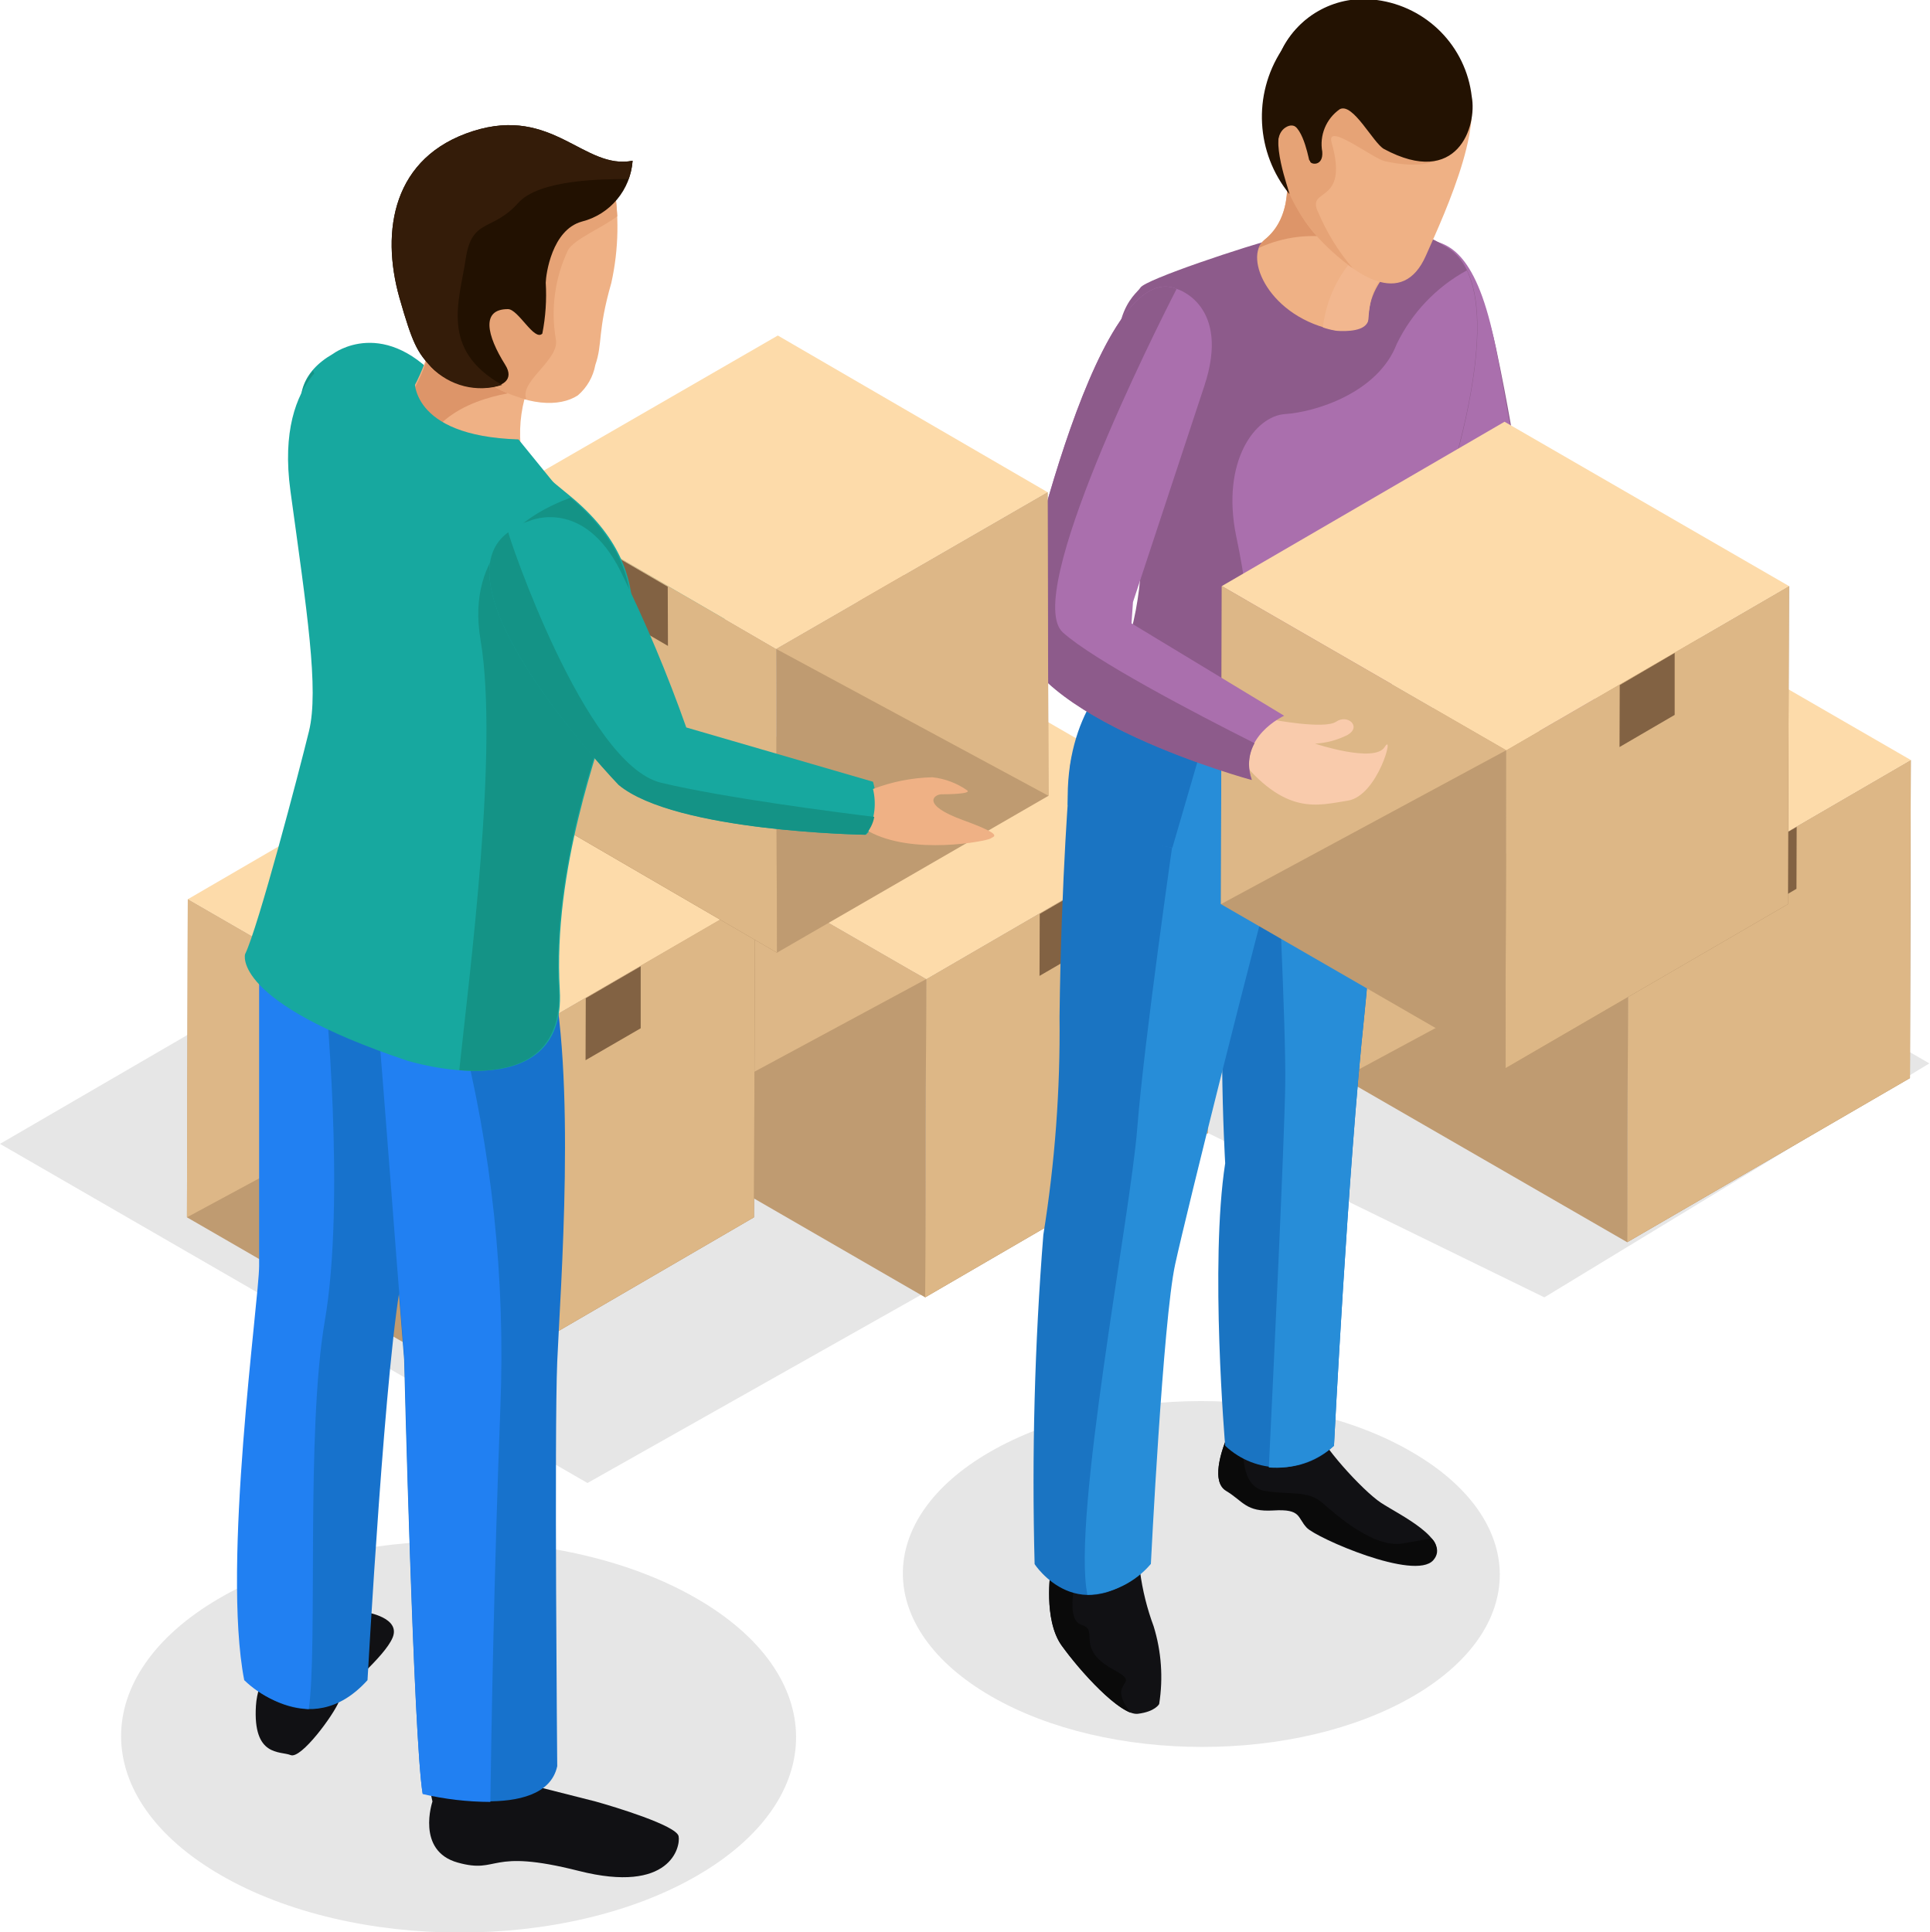
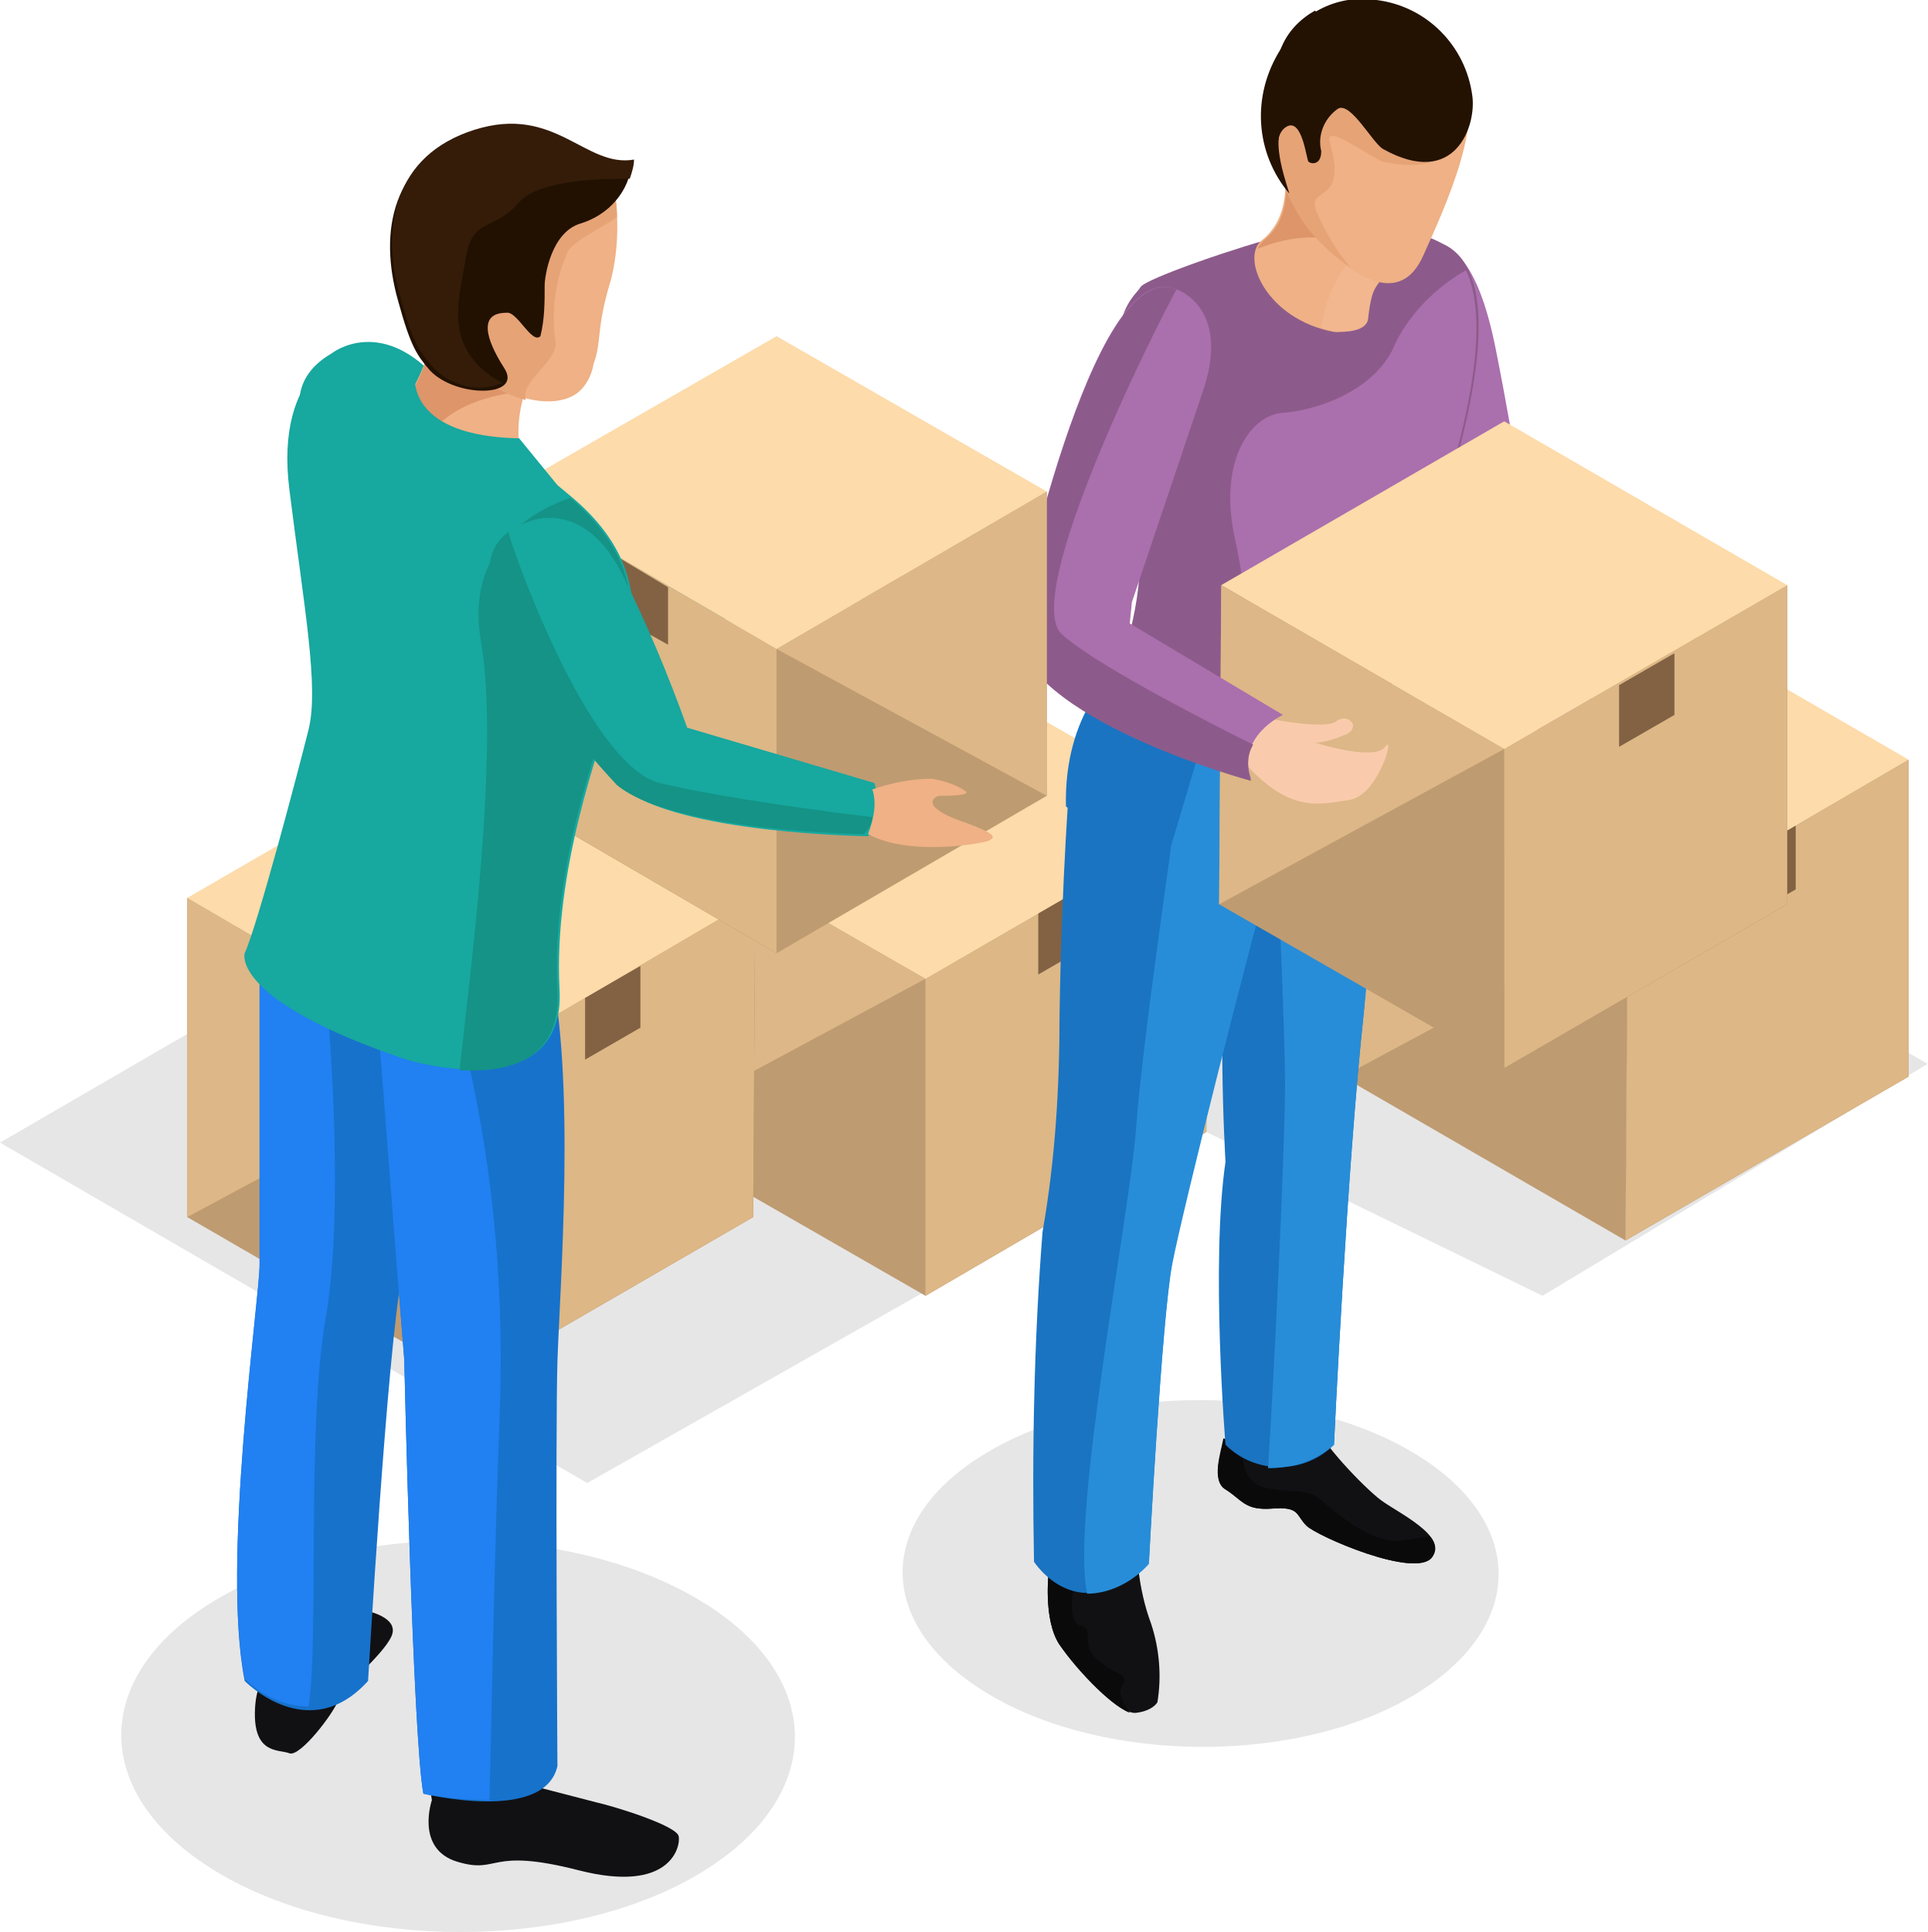
- <svg xmlns="http://www.w3.org/2000/svg" id="Layer_1" data-name="Layer 1" viewBox="0 0 90.61 90.75">
-   <defs>
-     <style>.cls-1,.cls-8{opacity:0.1;}.cls-2{fill:#a3805a;}.cls-3{fill:#ddb786;}.cls-4{fill:#826243;}.cls-5{fill:#bf9b71;}.cls-6{fill:#fddbaa;}.cls-7{fill:#ddb787;}.cls-9{fill:#bad1de;}.cls-10{fill:#efb185;}.cls-11{fill:#e6a376;}.cls-12{fill:#8d5b8b;}.cls-13{fill:#aa6fad;}.cls-14{fill:#111114;}.cls-15{fill:#0a0a0a;}.cls-16{fill:#1a74c2;}.cls-17{fill:#278dd8;}.cls-18{fill:#dd9569;}.cls-19{fill:#f2b78f;}.cls-20{fill:#231202;}.cls-21{fill:#f9cbac;}.cls-22{fill:#17a89f;}.cls-23{fill:#149386;}.cls-24{fill:#1772cc;}.cls-25{fill:#2180f2;}.cls-26{fill:#221101;}.cls-27{fill:#341c09;}</style>
-   </defs>
-   <polygon class="cls-1" points="90.61 49.95 63.02 34.02 42.01 46.23 27.41 37.8 0 53.73 27.59 69.66 56.73 53.22 72.53 60.94 90.61 49.95" />
-   <polygon class="cls-2" points="56.77 38.28 56.73 53.22 43.45 60.94 43.5 45.99 56.77 38.28" />
-   <polygon class="cls-3" points="56.77 38.28 56.73 53.22 43.45 60.94 43.5 45.99 56.77 38.28" />
-   <polygon class="cls-4" points="51.41 41.43 51.4 44.34 48.82 45.84 48.83 42.93 51.41 41.43" />
-   <polygon class="cls-5" points="43.5 45.99 43.45 60.94 30.09 53.22 30.13 38.28 43.5 45.99" />
-   <polygon class="cls-6" points="56.77 38.28 43.5 45.99 30.13 38.28 43.41 30.56 56.77 38.28" />
-   <polygon class="cls-7" points="30.09 53.22 43.5 45.99 30.13 38.28 30.09 53.22" />
-   <polygon class="cls-2" points="35.46 42.24 35.41 57.18 22.14 64.9 22.18 49.95 35.46 42.24" />
-   <polygon class="cls-3" points="35.46 42.24 35.41 57.18 22.14 64.9 22.18 49.95 35.46 42.24" />
-   <polygon class="cls-4" points="30.09 45.39 30.09 48.3 27.5 49.8 27.51 46.89 30.09 45.39" />
-   <polygon class="cls-5" points="22.18 49.95 22.14 64.9 8.78 57.18 8.82 42.24 22.18 49.95" />
-   <polygon class="cls-6" points="35.46 42.24 22.18 49.95 8.82 42.24 22.09 34.52 35.46 42.24" />
-   <polygon class="cls-7" points="8.78 57.18 22.18 49.95 8.82 42.24 8.78 57.18" />
-   <polygon class="cls-2" points="89.74 35.7 89.7 50.64 76.42 58.35 76.47 43.41 89.74 35.7" />
-   <polygon class="cls-3" points="89.74 35.7 89.7 50.64 76.42 58.35 76.47 43.41 89.74 35.7" />
-   <polygon class="cls-4" points="84.38 38.84 84.37 41.75 81.79 43.26 81.79 40.35 84.38 38.84" />
-   <polygon class="cls-5" points="76.47 43.41 76.42 58.35 63.06 50.64 63.1 35.7 76.47 43.41" />
-   <polygon class="cls-6" points="89.74 35.7 76.47 43.41 63.1 35.7 76.38 27.98 89.74 35.7" />
-   <polygon class="cls-7" points="63.06 50.64 76.47 43.41 63.1 35.7 63.06 50.64" />
-   <g class="cls-8">
-     <path d="M32.71,75.08c6.21,3.58,6.24,9.4.07,13s-16.2,3.59-22.41,0-6.25-9.4-.08-13S26.5,71.49,32.71,75.08Z" />
+ <svg xmlns="http://www.w3.org/2000/svg" version="1.1" id="layer1" x="0px" y="0px" viewBox="0 0 90.6 90.8" style="enable-background:new 0 0 90.6 90.8;" xml:space="preserve">
+   <style type="text/css">
+ 	.sta0{opacity:0.1;enable-background:new    ;}
+ 	.sta1{fill:#A3805A;}
+ 	.sta2{fill:#DDB786;}
+ 	.sta3{fill:#826243;}
+ 	.sta4{fill:#BF9B71;}
+ 	.sta5{fill:#FDDBAA;}
+ 	.sta6{fill:#DDB787;}
+ 	.sta7{opacity:0.1;}
+ 	.sta8{fill:#BAD1DE;}
+ 	.sta9{fill:#EFB185;}
+ 	.sta10{fill:#E6A376;}
+ 	.sta11{fill:#8D5B8B;}
+ 	.sta12{fill:#AA6FAD;}
+ 	.sta13{fill:#111114;}
+ 	.sta14{fill:#0A0A0A;}
+ 	.sta15{fill:#1A74C2;}
+ 	.sta16{fill:#278DD8;}
+ 	.sta17{fill:#DD9569;}
+ 	.sta18{fill:#F2B78F;}
+ 	.sta19{fill:#231202;}
+ 	.sta20{fill:#F9CBAC;}
+ 	.sta21{fill:#17A89F;}
+ 	.sta22{fill:#149386;}
+ 	.sta23{fill:#1772CC;}
+ 	.sta24{fill:#2180F2;}
+ 	.sta25{fill:#221101;}
+ 	.sta26{fill:#341C09;}
+ </style>
+   <polygon class="sta0" points="90.6,50 63,34 42,46.2 27.4,37.8 0,53.7 27.6,69.7 56.7,53.2 72.5,60.9 " />
+   <polygon class="sta1" points="56.8,38.3 56.7,53.2 43.5,60.9 43.5,46 " />
+   <polygon class="sta2" points="56.8,38.3 56.7,53.2 43.5,60.9 43.5,46 " />
+   <polygon class="sta3" points="51.4,41.4 51.4,44.3 48.8,45.8 48.8,42.9 " />
+   <polygon class="sta4" points="43.5,46 43.5,60.9 30.1,53.2 30.1,38.3 " />
+   <polygon class="sta5" points="56.8,38.3 43.5,46 30.1,38.3 43.4,30.6 " />
+   <polygon class="sta6" points="30.1,53.2 43.5,46 30.1,38.3 " />
+   <polygon class="sta1" points="35.5,42.2 35.4,57.2 22.1,64.9 22.2,50 " />
+   <polygon class="sta2" points="35.5,42.2 35.4,57.2 22.1,64.9 22.2,50 " />
+   <polygon class="sta3" points="30.1,45.4 30.1,48.3 27.5,49.8 27.5,46.9 " />
+   <polygon class="sta4" points="22.2,50 22.1,64.9 8.8,57.2 8.8,42.2 " />
+   <polygon class="sta5" points="35.5,42.2 22.2,50 8.8,42.2 22.1,34.5 " />
+   <polygon class="sta6" points="8.8,57.2 22.2,50 8.8,42.2 " />
+   <polygon class="sta1" points="89.7,35.7 89.7,50.6 76.4,58.3 76.5,43.4 " />
+   <polygon class="sta2" points="89.7,35.7 89.7,50.6 76.4,58.3 76.5,43.4 " />
+   <polygon class="sta3" points="84.4,38.8 84.4,41.8 81.8,43.3 81.8,40.3 " />
+   <polygon class="sta4" points="76.5,43.4 76.4,58.3 63.1,50.6 63.1,35.7 " />
+   <polygon class="sta5" points="89.7,35.7 76.5,43.4 63.1,35.7 76.4,28 " />
+   <polygon class="sta6" points="63.1,50.6 76.5,43.4 63.1,35.7 " />
+   <g class="sta7">
+     <path d="M32.7,75.1c6.2,3.6,6.2,9.4,0.1,13s-16.2,3.6-22.4,0s-6.3-9.4-0.1-13S26.5,71.5,32.7,75.1z" />
  </g>
-   <g class="cls-8">
-     <path d="M66.3,68.2c5.49,3.17,5.52,8.31.06,11.48s-14.32,3.17-19.81,0S41,71.37,46.49,68.2,60.82,65,66.3,68.2Z" />
+   <g class="sta7">
+     <path d="M66.3,68.2c5.5,3.2,5.5,8.3,0.1,11.5s-14.3,3.2-19.8,0s-5.6-8.3-0.1-11.5S60.8,65,66.3,68.2z" />
  </g>
-   <path class="cls-9" d="M72.82,35.23a2.61,2.61,0,0,1,2.42-1.4A2,2,0,0,1,72.82,35.23Z" />
-   <path class="cls-10" d="M74.59,33.12a16.72,16.72,0,0,1,1.66,2.44c.15.51.79,2.67-.27,4.15-.57.79-.9-.31-1.07-1.76a2.1,2.1,0,0,0-.86-1.86A7.57,7.57,0,0,1,72.44,34C72.17,33.5,74.59,33.12,74.59,33.12Z" />
-   <path class="cls-11" d="M72.47,34.14a8.57,8.57,0,0,1,1.17,2.26c.16,1,1.19.89,1.27,1.55.13,1.12.39,2.06.74,2-.16-.85.83-1.5-.25-3.47A14.37,14.37,0,0,0,73,33.7C72.53,33.91,72.37,33.94,72.47,34.14Z" />
-   <path class="cls-10" d="M73.07,33.69s.33,2.75.55,3.57.73,1.3.83,1.11-.43-2.64.47-2.58C75.4,35.82,73.21,34.07,73.07,33.69Z" />
-   <path class="cls-12" d="M66.34,11.51s2.76-.65,3.92,4.84,1.17,7.62,2,9.51,3,8,3,8a3.09,3.09,0,0,0-2.42,1.4s-4.56-7.52-5.46-10.84S63.46,13,66.34,11.51Z" />
-   <path class="cls-13" d="M72.25,25.86c-.82-1.89-.91-4-2-9.51-.88-4.52-2.24-4.94-3.19-5.08-2.61,1.73.87,10,1.75,13.27.68,2.48,3.32,7.55,4.61,10a3.2,3.2,0,0,1,1.81-.67S73.06,27.73,72.25,25.86Z" />
-   <path class="cls-14" d="M57.58,67.63s-.82,1.91,0,2.4.92,1,2.23.92,1.11.33,1.56.81,5.07,2.51,5.94,1.53-1.58-2.13-2.45-2.7-2.93-2.85-3-3.5S57.58,67.63,57.58,67.63Z" />
-   <path class="cls-15" d="M57.58,70c.81.48.92,1,2.23.92s1.11.33,1.56.81,5.07,2.51,5.94,1.53a.73.73,0,0,0-.08-1l-1.35.24c-1.36.23-3.11-1.33-3.79-1.92s-1.53-.35-2.69-.55-1-2-1-2l-.86-.3C57.37,68.18,56.88,69.61,57.58,70Z" />
-   <path class="cls-14" d="M49.34,73.81s-.35,2.25.51,3.47,2.77,3.32,3.59,3.22,1-.46,1-.46a8.08,8.08,0,0,0-.26-3.65,11.79,11.79,0,0,1-.64-2.58Z" />
-   <path class="cls-15" d="M49.85,77.28c.77,1.06,2.33,2.82,3.25,3.17-1.22-1.57.61-1.25-.76-2-1.89-1-.69-1.88-1.53-2.12S50.58,74,50.58,74l-.45-.21h-.79S49,76.06,49.85,77.28Z" />
-   <path class="cls-16" d="M59.09,37.7s4.12-.89,5.42-3.77a94,94,0,0,1-.43,13.7C63.3,55,62.65,67.91,62.65,67.91a3.72,3.72,0,0,1-5.11,0s-.73-8.54,0-13.27c0,0-.49-8.28.32-12.43S59.09,37.7,59.09,37.7Z" />
-   <path class="cls-17" d="M62.65,67.91S63.3,55,64.08,47.63a104,104,0,0,0,.43-14.43,8.4,8.4,0,0,1-4.63,4.06c.09,2.81.52,10.92.48,13.67s-.55,13.45-.77,18A4.11,4.11,0,0,0,62.65,67.91Z" />
-   <path class="cls-16" d="M50.25,36.33s-.41,4.75-.49,11.44A60.22,60.22,0,0,1,49,58a146.53,146.53,0,0,0-.41,15.47s2.11,3.26,5.43,0c0,0,.57-11.46,1.14-14.07s3.74-15.28,5-19.83c.57-2,.7-2.78.7-2.78S55.36,40.36,50.25,36.33Z" />
-   <path class="cls-17" d="M54.05,73.46S54.62,62,55.19,59.39s3.74-15.28,5-19.83a10.63,10.63,0,0,1,2.15-3.72s-3.94,2.74-7.12,2.73c-.14,1-1.49,10.34-1.81,14.43s-3.08,18.33-2.34,21.91A4.11,4.11,0,0,0,54.05,73.46Z" />
-   <path class="cls-12" d="M60.17,11.13c-1.7.44-6.38,2-6.61,2.38s-1.93,1.25-.66,6.77c0,0,1.92,6.1-.51,11.43-1.42,3.09-2,3-2.14,4.36-.22,2.52,5.66,4.18,9.37,3.19,1.54-.41,3.94-1.2,5-2.68a57.18,57.18,0,0,1,2.51-11C69,20.18,70.78,13,67.78,11.52,67.78,11.52,65.53,9.75,60.17,11.13Z" />
-   <path class="cls-13" d="M64.59,36.58a57.18,57.18,0,0,1,2.51-11c1.58-4.51,3.07-10.22,1.79-12.88a7.82,7.82,0,0,0-3.29,3.45c-.89,2.32-3.85,3.21-5.25,3.3s-3,2.21-2.3,5.7c1.76,8.27-.38,11.06-3.92,14a11.1,11.1,0,0,0,5.46.18C61.16,39.07,63.56,38.06,64.59,36.58Z" />
-   <path class="cls-17" d="M52.25,32s-2,1.42-2.1,5.77c0,0,3.37,2.91,9.85,2.21.36,0,.15,1.38.5,1.34a5.43,5.43,0,0,0,4.09-2.82l.24-3.63S54.72,38.42,52.25,32Z" />
-   <path class="cls-16" d="M52.5,31.45a5.71,5.71,0,0,0,3.93,3.67l-1.37,4.7a11,11,0,0,1-4.91-2C50,33.4,52.5,31.45,52.5,31.45Z" />
-   <path class="cls-10" d="M60.13,6.69s1.1,3.12-.75,4.58c-1,.82.22,3.67,3.41,4.26,0,0,1.48,0,1.47-.54a3.21,3.21,0,0,1,1.31-2.54C66.28,11.69,60.13,6.69,60.13,6.69Z" />
-   <path class="cls-18" d="M59.38,11.27a.94.94,0,0,0-.27.38,6.06,6.06,0,0,1,3.76-.44l-2.16-4L60.44,7l-.16.27C60.5,8.17,60.76,10.18,59.38,11.27Z" />
-   <path class="cls-19" d="M64.26,15c.16-1.91.59-1.78,1.31-2.54.2-.21-.13-.73-.7-1.39a2.12,2.12,0,0,0-.65.45,5.85,5.85,0,0,0-2.09,3.86,3.53,3.53,0,0,0,.66.16C63.18,15.57,64.21,15.58,64.26,15Z" />
-   <path class="cls-10" d="M59.85,5s-.11,3.74,1.92,6c1.82,2,4.1,3.51,5.2,1,.89-2,3.18-6.93,1.63-8.43-2-1.93-2.44-3.81-5.39-3.48C63.21.12,59.77.77,59.85,5Z" />
-   <path class="cls-11" d="M59.85,5a8.15,8.15,0,0,0,1.91,6,10.85,10.85,0,0,0,1.77,1.6A10.11,10.11,0,0,1,61.92,10c-.63-1.25,1.47-.31.62-3.3-.29-1,1.93.74,2.49.87,3.35.74,3.57-1.23,3.84-2a5.26,5.26,0,0,0,0-1.06l-.16-.68a1.07,1.07,0,0,0-.07-.19,11,11,0,0,0-.79-1.46C66.38,1.82,62.31.91,62.22.91s-1,.77-1.86,1.51A5.72,5.72,0,0,0,59.85,5Z" />
-   <path class="cls-20" d="M60.46,8.82a6.62,6.62,0,0,1-.27-6.46A4.28,4.28,0,0,1,64.66,0a5.17,5.17,0,0,1,4.46,4.54C69.38,5.93,68.45,8.85,65,7c-.51-.28-1.46-2.2-2.08-1.87a2,2,0,0,0-.82,2c.05.68-.52.61-.57.46s-.31-2.15-1.16-1.6S60.42,8.68,60.46,8.82Z" />
-   <path class="cls-20" d="M60.56,9.12c0-.13-1-2.74-.24-3.22s1.12,1.45,1.16,1.6.62.22.57-.46a2,2,0,0,1,.82-2c.56-.3,1.38.54,1.9.9a5,5,0,0,1-1.32-2.56A3.78,3.78,0,0,0,61.81.6a4.38,4.38,0,0,0-1.62,1.76A5.74,5.74,0,0,0,60.56,9.12Z" />
-   <polygon class="cls-2" points="84.02 27.53 83.97 42.47 70.7 50.18 70.74 35.24 84.02 27.53" />
-   <polygon class="cls-3" points="84.02 27.53 83.97 42.47 70.7 50.18 70.74 35.24 84.02 27.53" />
-   <polygon class="cls-4" points="78.65 30.67 78.65 33.58 76.06 35.09 76.07 32.18 78.65 30.67" />
-   <polygon class="cls-5" points="70.74 35.24 70.7 50.18 57.34 42.47 57.38 27.53 70.74 35.24" />
-   <polygon class="cls-6" points="84.02 27.53 70.74 35.24 57.38 27.53 70.66 19.81 84.02 27.53" />
-   <polygon class="cls-7" points="57.34 42.47 70.74 35.24 57.38 27.53 57.34 42.47" />
-   <path class="cls-21" d="M59.75,33.8s2.46.47,3,.1,1.21.23.54.62a3.83,3.83,0,0,1-1.53.41s2.79.93,3.27.16-.31,2.3-1.74,2.52-2.94.74-5.19-2.13A2.79,2.79,0,0,1,59.75,33.8Z" />
-   <path class="cls-13" d="M55.29,13.58s2.53.75,1.27,4.55L53.21,28.28l-.07,1,7.17,4.34s-2.2,1-1.52,3c0,0-10.77-2.91-11.09-7.16C47.7,29.48,51.34,11.84,55.29,13.58Z" />
-   <path class="cls-12" d="M47.7,29.48c.32,4.25,11.09,7.16,11.09,7.16a2.06,2.06,0,0,1,.13-1.73c-2.81-1.41-7.57-3.91-9-5.2C48,28,54.24,15.55,55.26,13.57,51.32,11.93,47.7,29.48,47.7,29.48Z" />
-   <path class="cls-22" d="M15.64,16.62s2.45-1.87,5.23,1.51A75.43,75.43,0,0,1,26,25.27L36,25.86s1,1.66.26,2.77c0,0-9.65,2.06-13.07.34C23.22,29,9.65,20.06,15.64,16.62Z" />
-   <path class="cls-10" d="M36.21,26.21a9.24,9.24,0,0,1,2.87-1.29,3.89,3.89,0,0,1,1.92.27c.25.13-.89.41-1.26.49s-1,.77,1.33,1.08,1.75.46,1.61.61-3.73,1.78-6.27,1A3.23,3.23,0,0,0,36.21,26.21Z" />
-   <path class="cls-23" d="M23.22,29c3.42,1.72,13.07-.34,13.07-.34a1.73,1.73,0,0,0,.25-1c-2,.2-7.84.77-11.19.75-4.08,0-10.7-10.88-10.65-11C11.41,21.21,23.22,29,23.22,29Z" />
-   <polygon class="cls-2" points="23.78 23.12 23.82 37.38 36.49 44.75 36.45 30.48 23.78 23.12" />
-   <polygon class="cls-3" points="23.78 23.12 23.82 37.38 36.49 44.75 36.45 30.48 23.78 23.12" />
-   <polygon class="cls-4" points="28.9 26.13 28.9 28.9 31.37 30.34 31.36 27.56 28.9 26.13" />
-   <polygon class="cls-5" points="36.45 30.48 36.49 44.75 49.24 37.38 49.2 23.12 36.45 30.48" />
-   <polygon class="cls-6" points="23.78 23.12 36.45 30.48 49.2 23.12 36.53 15.76 23.78 23.12" />
-   <polygon class="cls-7" points="49.24 37.38 36.45 30.48 49.2 23.12 49.24 37.38" />
-   <path class="cls-14" d="M17.2,75.73s1.63.25,1.24,1.19-2.27,2.37-2.52,3-1.78,2.72-2.27,2.52-1.78.1-1.63-2.32S15,75.63,17.2,75.73Z" />
-   <path class="cls-14" d="M20.31,84.62s-.79,2.32,1.19,2.87,1.38-.7,5.68.39,4.79-1.13,4.69-1.63-3-1.38-3.9-1.63l-2.72-.69H20.16Z" />
-   <path class="cls-24" d="M12.2,43.87s0,14,0,15.59-1.76,14-.7,19.46c0,0,3,3.06,5.76,0,0,0,.86-15.58,1.65-19.09s.51-14.27.51-14.27Z" />
-   <path class="cls-24" d="M17.56,45.86s.7,9,1.42,18c0,0,.44,17.82.87,20.38,0,0,5.74,1.42,6.32-1.28,0,0-.14-15.68,0-19s.93-13.54-.37-18.82S17.56,45.86,17.56,45.86Z" />
-   <path class="cls-25" d="M19.85,84.27C19.42,81.71,19,63.89,19,63.89c-.49-6-1-13.13-1.3-16.45l3.9.75a62.09,62.09,0,0,1,1.9,17.91c-.3,7.8-.43,15.47-.47,18.54A14.25,14.25,0,0,1,19.85,84.27Z" />
-   <path class="cls-25" d="M11.47,78.92c-1.06-5.43.7-17.88.7-19.46s0-14.28,0-15.49l3.08,2.37s1,10,0,15.73c-.89,5.2-.32,15.31-.75,18.21A4.92,4.92,0,0,1,11.47,78.92Z" />
-   <path class="cls-22" d="M16.3,16.43s-3.43,1-2.66,6.63,1.35,9.33.87,11.29-2.38,9.2-3,10.47c0,0-.67,2.23,7.61,5,0,0,7.5,2.35,7.17-3.32s1.85-11.4,2.45-13.44,2.65-6-2-9.79S19.67,16.86,16.3,16.43Z" />
-   <path class="cls-10" d="M20.5,14.51A9.2,9.2,0,0,1,19,18.91c-1.16,1.41,5.11,4.1,5.54,2.66a6.43,6.43,0,0,1,1.37-5.32C27,14.93,20.5,14.51,20.5,14.51Z" />
-   <path class="cls-18" d="M19,19a8.36,8.36,0,0,0,1.43-3.9l4.32,3.27v0c-.18,0-3.57.21-4.7,2.4C19.17,20.21,18.61,19.53,19,19Z" />
-   <path class="cls-10" d="M28.79,8.44a12.08,12.08,0,0,1-.08,4.85c-.66,2.3-.4,2.84-.75,3.85a2.48,2.48,0,0,1-.82,1.43c-.85.56-2.39.53-4.26-.59-2.27-1.35-4.2-5.19-2.59-8S25.59,5.29,28.79,8.44Z" />
-   <path class="cls-11" d="M19.79,13.25c1.49-2.52,4.53-5.31,4.54-5.49a7.73,7.73,0,0,1,1.93-.82,5.6,5.6,0,0,1,2.53,1.5,14.91,14.91,0,0,1,.2,1.72c-.71.54-2,1.06-2.31,1.58a7,7,0,0,0-.58,4.17c.22.94-1.59,1.92-1.41,2.75a.11.11,0,0,1,0,.1,6.76,6.76,0,0,1-1.8-.78A7.14,7.14,0,0,1,19.79,13.25Z" />
-   <path class="cls-26" d="M29.71,7.55a3.17,3.17,0,0,1-2.39,2.86c-1.4.39-1.68,2.47-1.69,2.87a9.43,9.43,0,0,1-.16,2.39c-.38.38-1.13-1.16-1.62-1.15-1.26,0-1,1.22-.12,2.62s-2.25,1.41-3.48.1c-.65-.7-.87-1.08-1.49-3.25-.89-3.16-.31-6.63,3.45-7.83S27.43,8,29.71,7.55Z" />
-   <path class="cls-27" d="M20.25,17.24c-.65-.7-.87-1.08-1.49-3.25-.89-3.16-.31-6.63,3.45-7.83S27.43,8,29.71,7.55a3,3,0,0,1-.19.86c-1.11,0-4.18,0-5.18,1.12-1.23,1.38-2.18.68-2.47,2.64s-1.23,4.25,1.71,5.91A3.24,3.24,0,0,1,20.25,17.24Z" />
-   <path class="cls-22" d="M24.35,20.64l1.79,2.2s-7,.64-8.32-3a1.91,1.91,0,0,1,1.65-2.06S19.19,20.48,24.35,20.64Z" />
-   <path class="cls-23" d="M26.24,46.49c-.32-5.68,1.85-11.4,2.45-13.44s2.6-5.9-1.9-9.67c-2,.73-4.93,2.54-4.22,6.69.86,5.13-.52,15.63-1,20.2C23.69,50.43,26.44,50,26.24,46.49Z" />
-   <path class="cls-22" d="M24.86,24.47s2.54-1.15,4.3,2.39a68.13,68.13,0,0,1,3.07,7.31L41,36.72s.52,1.66-.33,2.49c0,0-8.92-.13-11.58-2.34C29.05,36.87,18.89,26.29,24.86,24.47Z" />
-   <path class="cls-10" d="M41,37.06a8.34,8.34,0,0,1,2.79-.55,3.5,3.5,0,0,1,1.64.62c.19.16-.87.18-1.21.18s-1,.48,1,1.21,1.44.76,1.29.87-3.65.81-5.73-.35A2.91,2.91,0,0,0,41,37.06Z" />
-   <path class="cls-23" d="M29.05,36.87c2.66,2.21,11.58,2.34,11.58,2.34a1.62,1.62,0,0,0,.43-.84c-1.81-.22-7.07-.9-10-1.6C27.46,35.93,23.82,25,23.87,25,20.21,27.66,29.05,36.87,29.05,36.87Z" />
+   <path class="sta8" d="M72.8,35.2c0.5-0.9,1.4-1.4,2.4-1.4C74.9,34.9,73.9,35.5,72.8,35.2z" />
+   <path class="sta9" d="M74.6,33.1c0.6,0.8,1.2,1.6,1.7,2.4c0.2,0.5,0.8,2.7-0.3,4.2c-0.6,0.8-0.9-0.3-1.1-1.8c0.1-0.7-0.3-1.4-0.9-1.9  c-0.7-0.6-1.2-1.3-1.6-2.1C72.2,33.5,74.6,33.1,74.6,33.1z" />
+   <path class="sta10" d="M72.5,34.1c0.5,0.7,0.9,1.5,1.2,2.3c0.2,1,1.2,0.9,1.3,1.5c0.1,1.1,0.4,2.1,0.7,2c-0.2-0.8,0.8-1.5-0.3-3.5  c-0.7-1-1.5-2-2.4-2.8C72.5,33.9,72.4,33.9,72.5,34.1z" />
+   <path class="sta9" d="M73.1,33.7c0,0,0.3,2.8,0.6,3.6s0.7,1.3,0.8,1.1s-0.4-2.6,0.5-2.6C75.4,35.8,73.2,34.1,73.1,33.7z" />
+   <path class="sta11" d="M66.3,11.5c0,0,2.8-0.6,3.9,4.8s1.2,7.6,2,9.5s3,8,3,8c-1,0.1-1.9,0.6-2.4,1.4c0,0-4.6-7.5-5.5-10.8  S63.5,13,66.3,11.5z" />
+   <path class="sta12" d="M72.3,25.9c-0.8-1.9-0.9-4-2-9.5c-0.9-4.5-2.2-4.9-3.2-5.1c-2.6,1.7,0.9,10,1.8,13.3c0.7,2.5,3.3,7.5,4.6,10  c0.5-0.4,1.2-0.6,1.8-0.7C75.2,33.9,73.1,27.7,72.3,25.9z" />
+   <path class="sta13" d="M57.6,67.6c0,0-0.8,1.9,0,2.4s0.9,1,2.2,0.9s1.1,0.3,1.6,0.8s5.1,2.5,5.9,1.5s-1.6-2.1-2.4-2.7s-2.9-2.8-3-3.5  S57.6,67.6,57.6,67.6z" />
+   <path class="sta14" d="M57.6,70c0.8,0.5,0.9,1,2.2,0.9s1.1,0.3,1.6,0.8s5.1,2.5,5.9,1.5c0.2-0.3,0.2-0.7-0.1-1l-1.3,0.2  c-1.4,0.2-3.1-1.3-3.8-1.9s-1.5-0.3-2.7-0.6s-1-2-1-2l-0.9-0.3C57.4,68.2,56.9,69.6,57.6,70z" />
+   <path class="sta13" d="M49.3,73.8c0,0-0.3,2.3,0.5,3.5s2.8,3.3,3.6,3.2s1-0.5,1-0.5c0.2-1.2,0.1-2.5-0.3-3.7  c-0.3-0.8-0.5-1.7-0.6-2.6H49.3z" />
+   <path class="sta14" d="M49.8,77.3c0.8,1.1,2.3,2.8,3.3,3.2c-1.2-1.6,0.6-1.3-0.8-2c-1.9-1-0.7-1.9-1.5-2.1S50.6,74,50.6,74l-0.5-0.2  h-0.8C49.3,73.8,49,76.1,49.8,77.3z" />
+   <path class="sta15" d="M59.1,37.7c0,0,4.1-0.9,5.4-3.8c0.2,4.6,0,9.1-0.4,13.7c-0.8,7.4-1.4,20.3-1.4,20.3c-1.4,1.4-3.7,1.4-5.1,0  c0,0-0.7-8.5,0-13.3c0,0-0.5-8.3,0.3-12.4S59.1,37.7,59.1,37.7z" />
+   <path class="sta16" d="M62.7,67.9c0,0,0.6-12.9,1.4-20.3c0.5-4.8,0.6-9.6,0.4-14.4c-1,1.9-2.6,3.3-4.6,4.1c0.1,2.8,0.5,10.9,0.5,13.7  s-0.5,13.4-0.8,18C60.7,69,61.8,68.7,62.7,67.9z" />
+   <path class="sta15" d="M50.3,36.3c0,0-0.4,4.8-0.5,11.4c0,3.4-0.2,6.8-0.8,10.2c-0.4,5.1-0.5,10.3-0.4,15.5c0,0,2.1,3.3,5.4,0  c0,0,0.6-11.5,1.1-14.1s3.7-15.3,5-19.8c0.6-2,0.7-2.8,0.7-2.8S55.4,40.4,50.3,36.3z" />
+   <path class="sta16" d="M54,73.5c0,0,0.6-11.5,1.1-14.1s3.7-15.3,5-19.8c0.5-1.4,1.2-2.6,2.2-3.7c0,0-3.9,2.7-7.1,2.7  c-0.1,1-1.5,10.3-1.8,14.4s-3.1,18.3-2.3,21.9C52.2,74.9,53.3,74.3,54,73.5z" />
+   <path class="sta11" d="M60.2,11.1c-1.7,0.4-6.4,2-6.6,2.4s-1.9,1.3-0.7,6.8c0,0,1.9,6.1-0.5,11.4c-1.4,3.1-2,3-2.1,4.4  c-0.2,2.5,5.7,4.2,9.4,3.2c1.5-0.4,3.9-1.2,5-2.7c0.5-3.7,1.3-7.4,2.5-11c1.9-5.4,3.7-12.6,0.7-14.1C67.8,11.5,65.5,9.8,60.2,11.1z" />
+   <path class="sta12" d="M64.6,36.6c0.5-3.7,1.3-7.4,2.5-11c1.6-4.5,3.1-10.2,1.8-12.9c-1.4,0.8-2.6,2-3.3,3.4  c-0.9,2.3-3.8,3.2-5.3,3.3s-3,2.2-2.3,5.7c1.8,8.3-0.4,11.1-3.9,14c1.8,0.5,3.7,0.6,5.5,0.2C61.2,39.1,63.6,38.1,64.6,36.6z" />
+   <path class="sta16" d="M52.3,32c0,0-2,1.4-2.1,5.8c0,0,3.4,2.9,9.8,2.2c0.4,0,0.2,1.4,0.5,1.3c1.7-0.2,3.3-1.3,4.1-2.8l0.2-3.6  C64.8,34.9,54.7,38.4,52.3,32z" />
+   <path class="sta15" d="M52.5,31.5c0.6,1.8,2.1,3.2,3.9,3.7l-1.4,4.7c-1.8-0.3-3.5-0.9-4.9-2C50,33.4,52.5,31.5,52.5,31.5z" />
+   <path class="sta9" d="M60.1,6.7c0,0,1.1,3.1-0.8,4.6c-1,0.8,0.2,3.7,3.4,4.3c0,0,1.5,0,1.5-0.5c0-1,0.5-1.9,1.3-2.5  C66.3,11.7,60.1,6.7,60.1,6.7z" />
+   <path class="sta17" d="M59.4,11.3c-0.1,0.1-0.2,0.2-0.3,0.4c1.2-0.5,2.5-0.7,3.8-0.4l-2.2-4L60.4,7l-0.2,0.3  C60.5,8.2,60.8,10.2,59.4,11.3z" />
+   <path class="sta18" d="M64.3,15c0.2-1.9,0.6-1.8,1.3-2.5c0.2-0.2-0.1-0.7-0.7-1.4c-0.2,0.1-0.5,0.3-0.7,0.4c-1.2,1-1.9,2.4-2.1,3.9  c0.2,0.1,0.4,0.1,0.7,0.2C63.2,15.6,64.2,15.6,64.3,15z" />
+   <path class="sta9" d="M59.8,5c0,0-0.1,3.7,1.9,6c1.8,2,4.1,3.5,5.2,1c0.9-2,3.2-6.9,1.6-8.4c-2-1.9-2.4-3.8-5.4-3.5  C63.2,0.1,59.8,0.8,59.8,5z" />
+   <path class="sta10" d="M59.8,5c-0.2,2.2,0.5,4.3,1.9,6c0.5,0.6,1.1,1.1,1.8,1.6c-0.7-0.8-1.2-1.7-1.6-2.6c-0.6-1.3,1.5-0.3,0.6-3.3  c-0.3-1,1.9,0.7,2.5,0.9c3.3,0.7,3.6-1.2,3.8-2c0-0.4,0-0.7,0-1.1l-0.2-0.7c0-0.1,0-0.1-0.1-0.2c-0.2-0.5-0.5-1-0.8-1.5  c-1.5-0.4-5.5-1.3-5.6-1.3s-1,0.8-1.9,1.5C60,3.2,59.8,4.1,59.8,5z" />
+   <path class="sta19" d="M60.5,8.8c-1.2-2-1.3-4.4-0.3-6.5C61,0.7,62.8-0.3,64.7,0c2.4,0.3,4.2,2.2,4.5,4.5C69.4,5.9,68.4,8.9,65,7  c-0.5-0.3-1.5-2.2-2.1-1.9c-0.6,0.4-1,1.2-0.8,2c0,0.7-0.5,0.6-0.6,0.5S61.2,5.4,60.4,6S60.4,8.7,60.5,8.8z" />
+   <path class="sta19" d="M60.6,9.1c0-0.1-1-2.7-0.2-3.2s1.1,1.4,1.2,1.6S62.1,7.7,62,7c-0.1-0.8,0.2-1.6,0.8-2c0.6-0.3,1.4,0.5,1.9,0.9  c-0.7-0.7-1.1-1.6-1.3-2.6c-0.1-1.1-0.7-2.1-1.6-2.8c-0.7,0.4-1.3,1-1.6,1.8C58.8,4.5,59,7.2,60.6,9.1z" />
+   <polygon class="sta1" points="84,27.5 84,42.5 70.7,50.2 70.7,35.2 " />
+   <polygon class="sta2" points="84,27.5 84,42.5 70.7,50.2 70.7,35.2 " />
+   <polygon class="sta3" points="78.7,30.7 78.7,33.6 76.1,35.1 76.1,32.2 " />
+   <polygon class="sta4" points="70.7,35.2 70.7,50.2 57.3,42.5 57.4,27.5 " />
+   <polygon class="sta5" points="84,27.5 70.7,35.2 57.4,27.5 70.7,19.8 " />
+   <polygon class="sta6" points="57.3,42.5 70.7,35.2 57.4,27.5 " />
+   <path class="sta20" d="M59.8,33.8c0,0,2.5,0.5,3,0.1s1.2,0.2,0.5,0.6c-0.5,0.2-1,0.4-1.5,0.4c0,0,2.8,0.9,3.3,0.2s-0.3,2.3-1.7,2.5  s-2.9,0.7-5.2-2.1C58.4,34.7,59,34.1,59.8,33.8z" />
+   <path class="sta12" d="M55.3,13.6c0,0,2.5,0.8,1.3,4.6l-3.4,10.1l-0.1,1l7.2,4.3c0,0-2.2,1-1.5,3c0,0-10.8-2.9-11.1-7.2  C47.7,29.5,51.3,11.8,55.3,13.6z" />
+   <path class="sta11" d="M47.7,29.5c0.3,4.3,11.1,7.2,11.1,7.2c-0.2-0.6-0.2-1.2,0.1-1.7c-2.8-1.4-7.6-3.9-9-5.2  C48,28,54.2,15.6,55.3,13.6C51.3,11.9,47.7,29.5,47.7,29.5z" />
+   <path class="sta21" d="M15.6,16.6c0,0,2.4-1.9,5.2,1.5c1.8,2.3,3.6,4.7,5.1,7.1l10,0.6c0,0,1,1.7,0.3,2.8c0,0-9.6,2.1-13.1,0.3  C23.2,29,9.6,20.1,15.6,16.6z" />
+   <path class="sta9" d="M36.2,26.2c0.9-0.6,1.8-1,2.9-1.3c0.7-0.1,1.3,0,1.9,0.3c0.3,0.1-0.9,0.4-1.3,0.5s-1,0.8,1.3,1.1  s1.8,0.5,1.6,0.6s-3.7,1.8-6.3,1C36.6,27.6,36.5,26.9,36.2,26.2z" />
+   <path class="sta22" d="M23.2,29c3.4,1.7,13.1-0.3,13.1-0.3c0.2-0.3,0.3-0.6,0.3-1c-2,0.2-7.8,0.8-11.2,0.8c-4.1,0-10.7-10.9-10.6-11  C11.4,21.2,23.2,29,23.2,29z" />
+   <polygon class="sta1" points="23.8,23.1 23.8,37.4 36.5,44.8 36.5,30.5 " />
+   <polygon class="sta2" points="23.8,23.1 23.8,37.4 36.5,44.8 36.5,30.5 " />
+   <polygon class="sta3" points="28.9,26.1 28.9,28.9 31.4,30.3 31.4,27.6 " />
+   <polygon class="sta4" points="36.5,30.5 36.5,44.8 49.2,37.4 49.2,23.1 " />
+   <polygon class="sta5" points="23.8,23.1 36.5,30.5 49.2,23.1 36.5,15.8 " />
+   <polygon class="sta6" points="49.2,37.4 36.5,30.5 49.2,23.1 " />
+   <path class="sta13" d="M17.2,75.7c0,0,1.6,0.3,1.2,1.2s-2.3,2.4-2.5,3s-1.8,2.7-2.3,2.5s-1.8,0.1-1.6-2.3S15,75.6,17.2,75.7z" />
+   <path class="sta13" d="M20.3,84.6c0,0-0.8,2.3,1.2,2.9s1.4-0.7,5.7,0.4s4.8-1.1,4.7-1.6s-3-1.4-3.9-1.6l-2.7-0.7h-5.1L20.3,84.6z" />
+   <path class="sta23" d="M12.2,43.9c0,0,0,14,0,15.6s-1.8,14-0.7,19.5c0,0,3,3.1,5.8,0c0,0,0.9-15.6,1.6-19.1s0.5-14.3,0.5-14.3  L12.2,43.9z" />
+   <path class="sta23" d="M17.6,45.9c0,0,0.7,9,1.4,18c0,0,0.4,17.8,0.9,20.4c0,0,5.7,1.4,6.3-1.3c0,0-0.1-15.7,0-19s0.9-13.5-0.4-18.8  S17.6,45.9,17.6,45.9z" />
+   <path class="sta24" d="M19.9,84.3C19.4,81.7,19,63.9,19,63.9c-0.5-6-1-13.1-1.3-16.5l3.9,0.8c1.5,5.8,2.1,11.9,1.9,17.9  c-0.3,7.8-0.4,15.5-0.5,18.5C22,84.6,20.9,84.5,19.9,84.3z" />
+   <path class="sta24" d="M11.5,78.9c-1.1-5.4,0.7-17.9,0.7-19.5s0-14.3,0-15.5l3.1,2.4c0,0,1,10,0,15.7c-0.9,5.2-0.3,15.3-0.8,18.2  C13.4,80.2,12.3,79.7,11.5,78.9z" />
+   <path class="sta21" d="M16.3,16.4c0,0-3.4,1-2.7,6.6s1.4,9.3,0.9,11.3s-2.4,9.2-3,10.5c0,0-0.7,2.2,7.6,5c0,0,7.5,2.3,7.2-3.3  s1.9-11.4,2.5-13.4s2.6-6-2-9.8S19.7,16.9,16.3,16.4z" />
+   <path class="sta9" d="M20.5,14.5c-0.1,1.6-0.6,3.1-1.5,4.4c-1.2,1.4,5.1,4.1,5.5,2.7c-0.4-1.9,0.1-3.8,1.4-5.3  C27,14.9,20.5,14.5,20.5,14.5z" />
+   <path class="sta17" d="M19,19c0.8-1.2,1.3-2.5,1.4-3.9l4.3,3.3l0,0c-0.2,0-3.6,0.2-4.7,2.4C19.2,20.2,18.6,19.5,19,19z" />
+   <path class="sta9" d="M28.8,8.4c0.3,1.6,0.3,3.3-0.1,4.8c-0.7,2.3-0.4,2.8-0.8,3.9c-0.1,0.6-0.4,1.1-0.8,1.4  c-0.9,0.6-2.4,0.5-4.3-0.6c-2.3-1.4-4.2-5.2-2.6-8S25.6,5.3,28.8,8.4z" />
+   <path class="sta10" d="M19.8,13.3c1.5-2.5,4.5-5.3,4.5-5.5c0.6-0.4,1.3-0.6,1.9-0.8c1,0.3,1.8,0.8,2.5,1.5C28.9,9,29,9.6,29,10.2  c-0.7,0.5-2,1.1-2.3,1.6c-0.6,1.3-0.8,2.8-0.6,4.2c0.2,0.9-1.6,1.9-1.4,2.7c0,0,0,0.1,0,0.1c-0.6-0.2-1.2-0.4-1.8-0.8  C21.2,16.9,20.1,15.2,19.8,13.3z" />
+   <path class="sta25" d="M29.7,7.6c-0.1,1.4-1.1,2.5-2.4,2.9c-1.4,0.4-1.7,2.5-1.7,2.9c0,0.8,0,1.6-0.2,2.4c-0.4,0.4-1.1-1.2-1.6-1.1  c-1.3,0-1,1.2-0.1,2.6s-2.3,1.4-3.5,0.1c-0.6-0.7-0.9-1.1-1.5-3.3c-0.9-3.2-0.3-6.6,3.5-7.8S27.4,8,29.7,7.6z" />
+   <path class="sta26" d="M20.3,17.2c-0.6-0.7-0.9-1.1-1.5-3.3c-0.9-3.2-0.3-6.6,3.5-7.8s5.2,1.8,7.5,1.4c0,0.3-0.1,0.6-0.2,0.9  c-1.1,0-4.2,0-5.2,1.1c-1.2,1.4-2.2,0.7-2.5,2.6s-1.2,4.3,1.7,5.9C22.4,18.5,21.1,18.1,20.3,17.2z" />
+   <path class="sta21" d="M24.4,20.6l1.8,2.2c0,0-7,0.6-8.3-3c-0.1-1,0.6-1.9,1.6-2.1C19.5,17.8,19.2,20.5,24.4,20.6z" />
+   <path class="sta22" d="M26.2,46.5c-0.3-5.7,1.9-11.4,2.5-13.4s2.6-5.9-1.9-9.7c-2,0.7-4.9,2.5-4.2,6.7c0.9,5.1-0.5,15.6-1,20.2  C23.7,50.4,26.4,50,26.2,46.5z" />
+   <path class="sta21" d="M24.9,24.5c0,0,2.5-1.1,4.3,2.4c1.2,2.4,2.2,4.8,3.1,7.3l8.8,2.6c0,0,0.5,1.7-0.3,2.5c0,0-8.9-0.1-11.6-2.3  C29,36.9,18.9,26.3,24.9,24.5z" />
+   <path class="sta9" d="M41,37.1c0.9-0.3,1.8-0.5,2.8-0.5c0.6,0.1,1.2,0.3,1.6,0.6c0.2,0.2-0.9,0.2-1.2,0.2s-1,0.5,1,1.2  s1.4,0.8,1.3,0.9s-3.7,0.8-5.7-0.3C41.1,38.4,41.2,37.7,41,37.1z" />
+   <path class="sta22" d="M29,36.9c2.7,2.2,11.6,2.3,11.6,2.3c0.2-0.2,0.4-0.5,0.4-0.8c-1.8-0.2-7.1-0.9-10-1.6  C27.5,35.9,23.8,25,23.9,25C20.2,27.7,29,36.9,29,36.9z" />
</svg>
